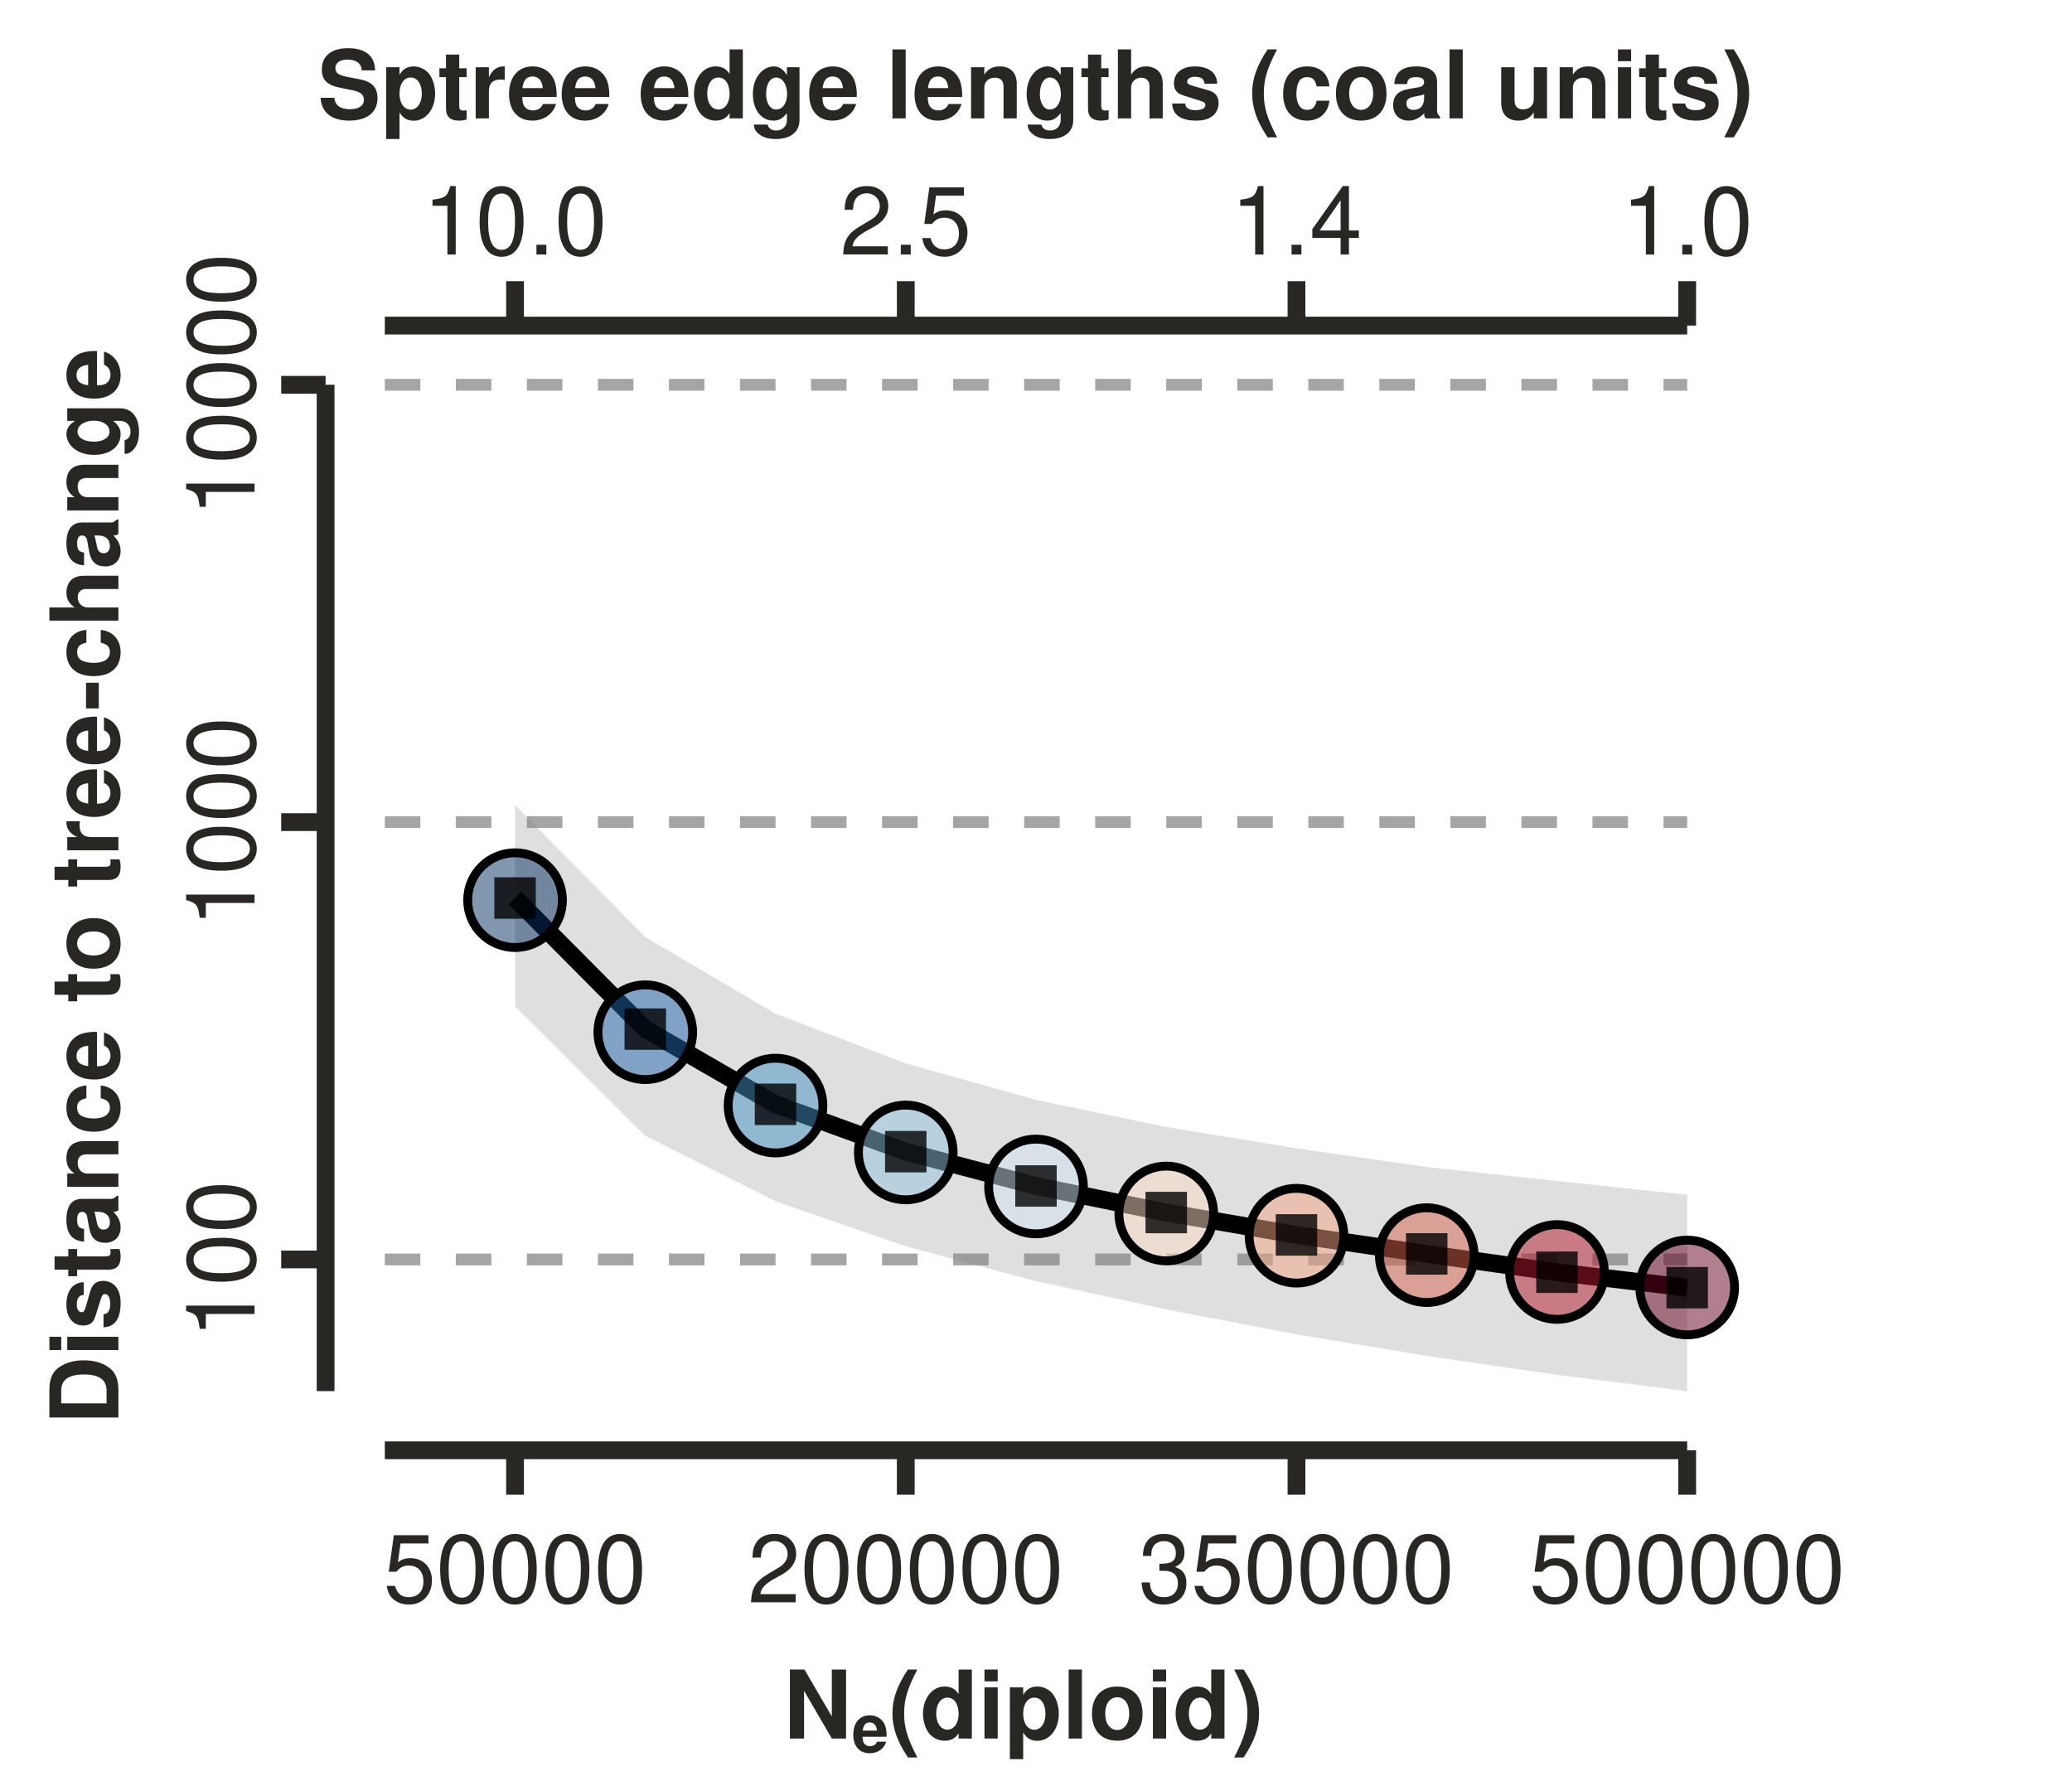
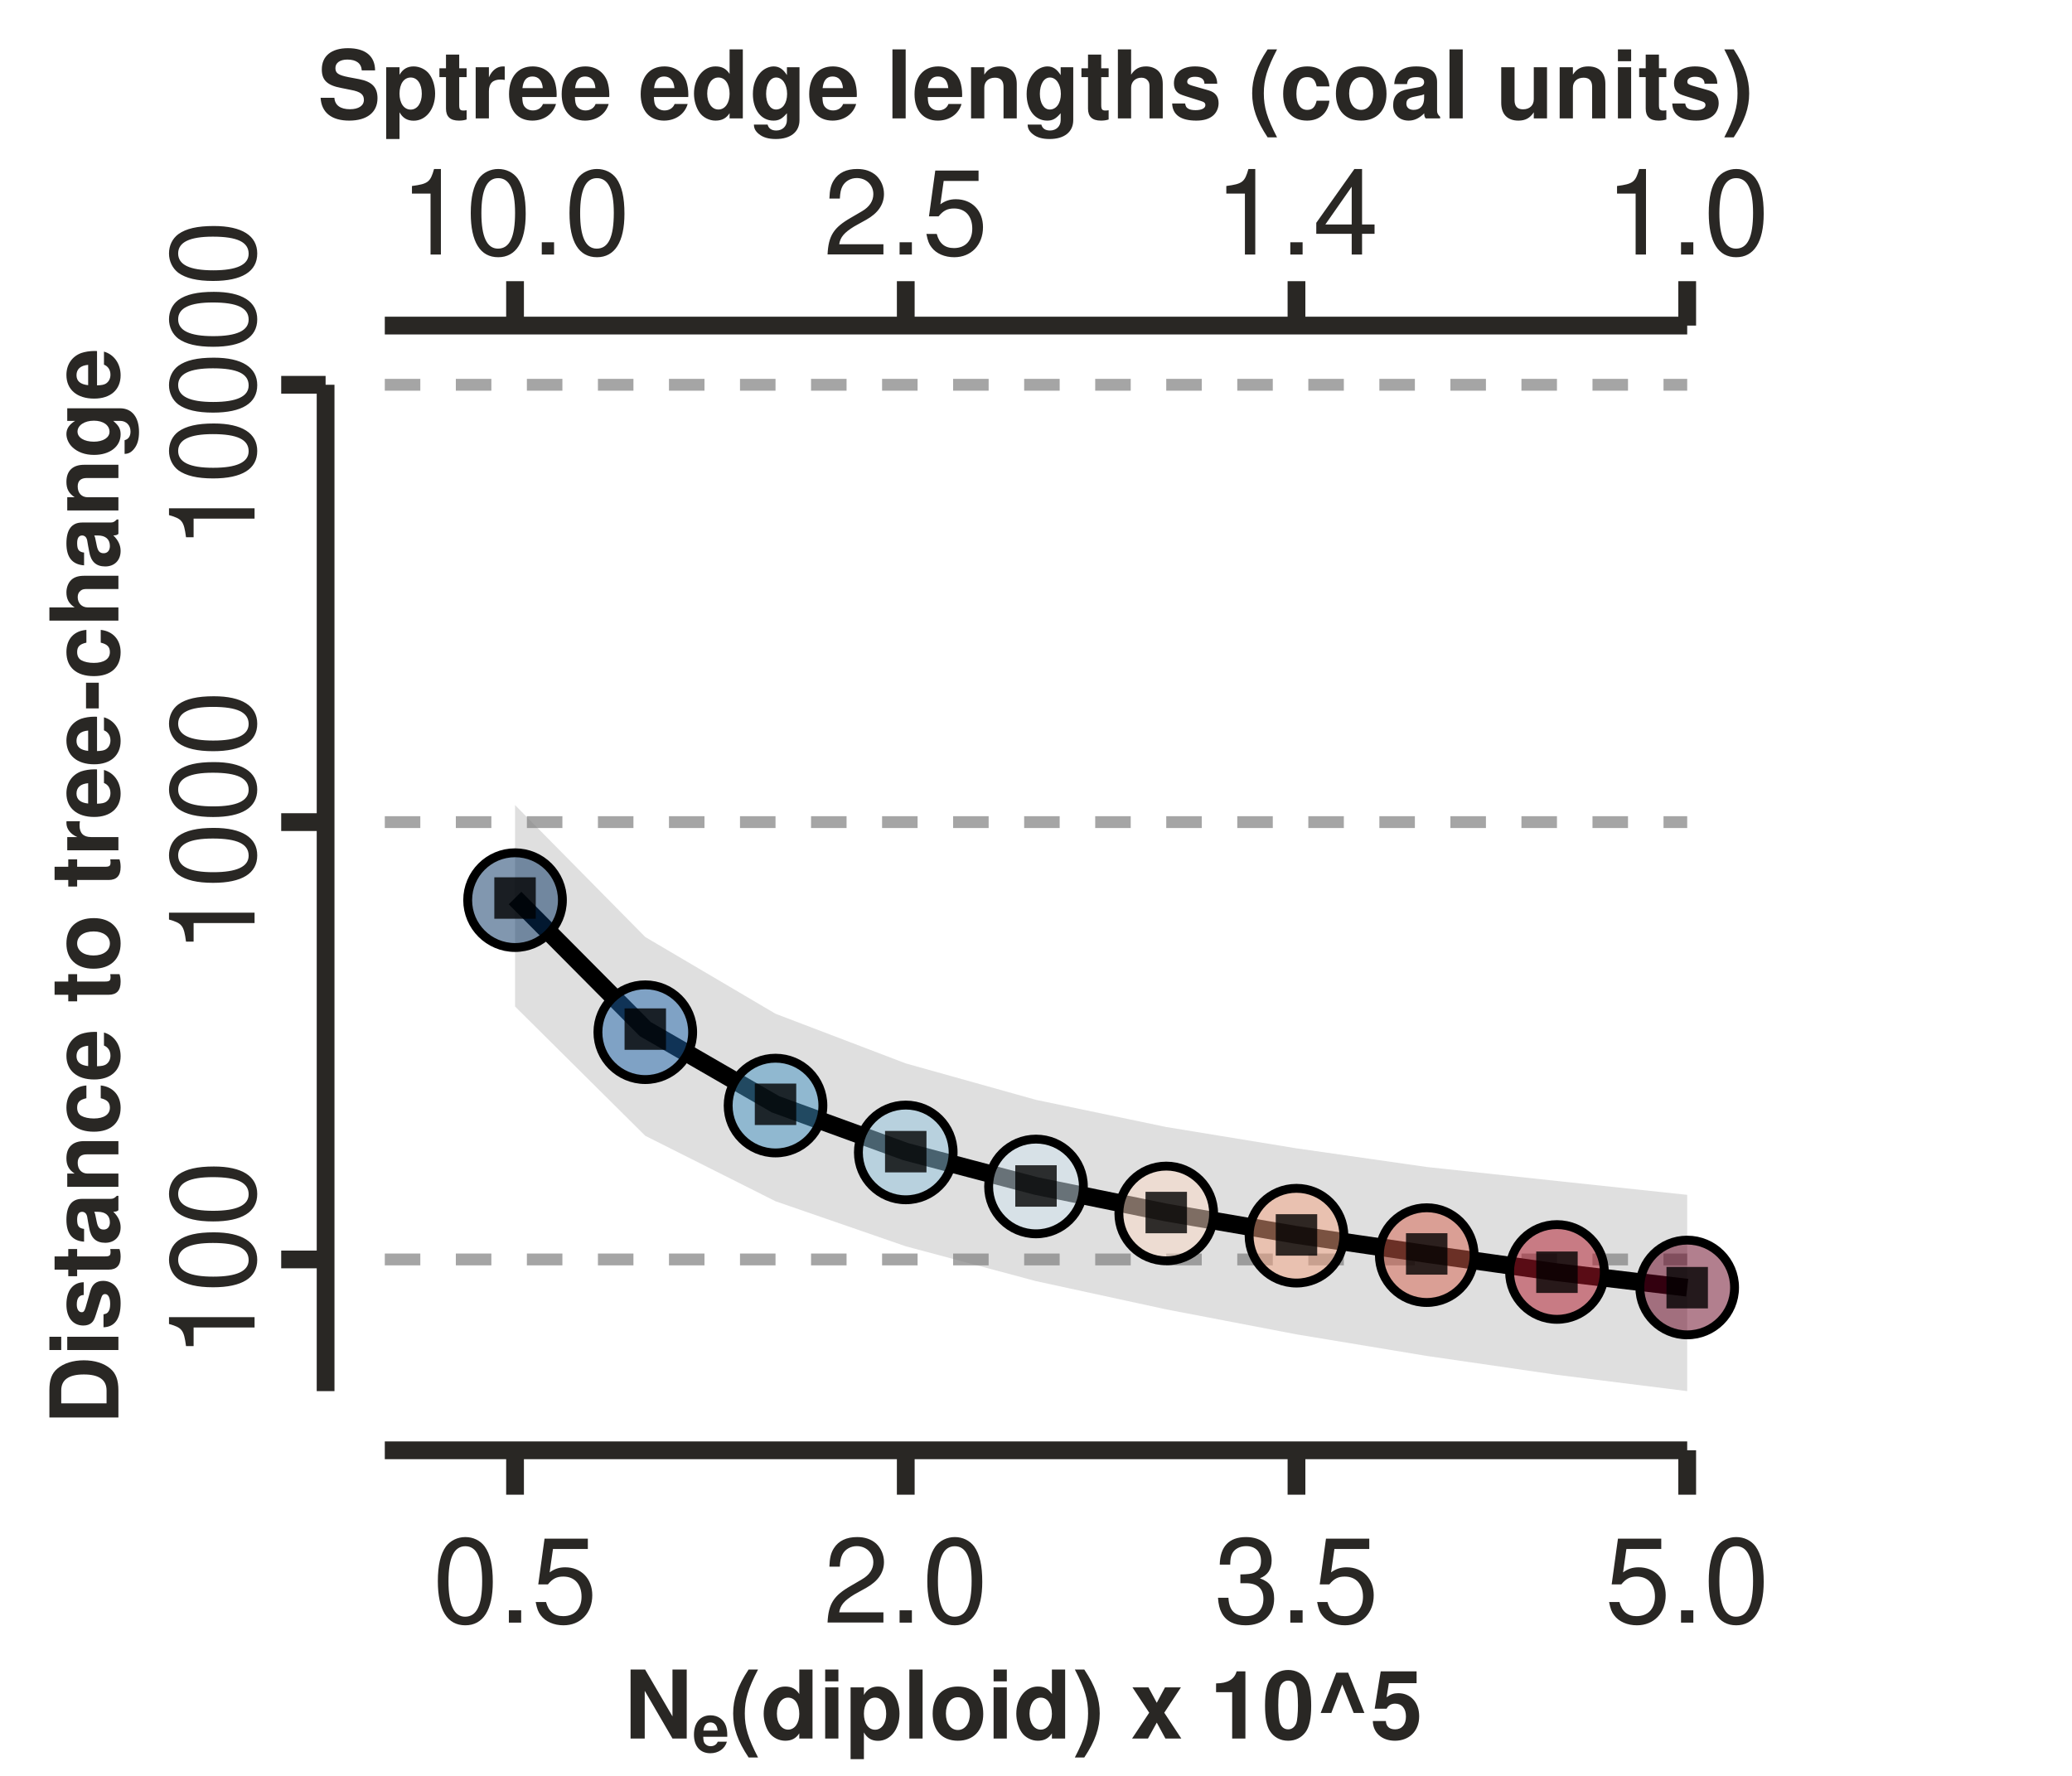
- <svg xmlns="http://www.w3.org/2000/svg" class="toyplot-canvas-Canvas" width="350.0px" height="300.0px" viewBox="0 0 350.0 300.0" preserveAspectRatio="xMidYMid meet" style="background-color:transparent;border-color:#292724;border-style:none;border-width:1.0;fill:rgb(16.1%,15.3%,14.1%);fill-opacity:1.0;font-family:Helvetica;font-size:12px;opacity:1.0;stroke:rgb(16.1%,15.3%,14.1%);stroke-opacity:1.0;stroke-width:1.0" id="t951f14ed6e8f4463ae094f2adf0d78a3">
-   <g class="toyplot-coordinates-Cartesian" id="t0fa2f319f4944af8878a01d7015d587e">
-     <clipPath id="tf54341911b39414fba5bb581bee3496d">
+ <svg xmlns="http://www.w3.org/2000/svg" class="toyplot-canvas-Canvas" width="350.0px" height="300.0px" viewBox="0 0 350.0 300.0" preserveAspectRatio="xMidYMid meet" style="background-color:transparent;border-color:#292724;border-style:none;border-width:1.0;fill:rgb(16.1%,15.3%,14.1%);fill-opacity:1.0;font-family:Helvetica;font-size:12px;opacity:1.0;stroke:rgb(16.1%,15.3%,14.1%);stroke-opacity:1.0;stroke-width:1.0" id="te44002f700434ec6af0b737cd25a81b9">
+   <g class="toyplot-coordinates-Cartesian" id="ta66405bcf3b54c3ab31ba73b0b56d2c8">
+     <clipPath id="t4aba1d0a41b444b39b71fa01a8072e1d">
      <rect x="55.0" y="55.0" width="240.0" height="190.0" />
    </clipPath>
-     <g clip-path="url(#tf54341911b39414fba5bb581bee3496d)">
-       <g class="toyplot-mark-AxisLines" style="stroke:rgb(50.2%,50.2%,50.2%);stroke-dasharray:6,6;stroke-opacity:0.7;stroke-width:2" id="t70f59edb4445406ebee43aa1b051f5e3">
+     <g clip-path="url(#t4aba1d0a41b444b39b71fa01a8072e1d)">
+       <g class="toyplot-mark-AxisLines" style="stroke:rgb(50.2%,50.2%,50.2%);stroke-dasharray:6,6;stroke-opacity:0.7;stroke-width:2" id="t4b70f364236348f494ced25adcf09168">
        <g class="toyplot-Series">
          <line class="toyplot-Datum" y1="212.76" y2="212.76" x1="65.0" x2="285.0" style="opacity:1.0;stroke:rgb(50.2%,50.2%,50.2%);stroke-dasharray:6,6;stroke-opacity:0.7;stroke-width:2" />
          <line class="toyplot-Datum" y1="138.88" y2="138.88" x1="65.0" x2="285.0" style="opacity:1.0;stroke:rgb(50.2%,50.2%,50.2%);stroke-dasharray:6,6;stroke-opacity:0.7;stroke-width:2" />
          <line class="toyplot-Datum" y1="65.0" y2="65.0" x1="65.0" x2="285.0" style="opacity:1.0;stroke:rgb(50.2%,50.2%,50.2%);stroke-dasharray:6,6;stroke-opacity:0.7;stroke-width:2" />
        </g>
      </g>
-       <g class="toyplot-mark-FillBoundaries" style="stroke:none" id="t6866927b187740809275889788575eb5">
+       <g class="toyplot-mark-FillBoundaries" style="stroke:none" id="t7eeaaf86af124ebaaa1f8bd6d9aaa128">
        <polygon points="87.0,170.028 109.0,191.874 131.0,202.929 153.0,210.538 175.0,216.423 197.0,221.198 219.0,225.415 241.0,229.059 263.0,232.254 285.0,235.004 285.0,201.844 263.0,199.503 241.0,197.138 219.0,193.989 197.0,190.386 175.0,185.797 153.0,179.639 131.0,171.253 109.0,158.29 87.0,136.003" style="fill:rgb(50.2%,50.2%,50.2%);fill-opacity:1.0;opacity:0.25;stroke:none" />
      </g>
-       <g class="toyplot-mark-Plot" style="fill:none" id="te59efb6f27604f18855b4ee02c355de7">
+       <g class="toyplot-mark-Plot" style="fill:none" id="t2089374e26e3450980dc8cac8958e9e1">
        <g class="toyplot-Series">
          <path d="M 87.0 151.704 L 109.0 173.847 L 131.0 186.549 L 153.0 194.551 L 175.0 200.346 L 197.0 204.834 L 219.0 208.616 L 241.0 211.826 L 263.0 214.919 L 285.0 217.529" style="stroke:rgb(0%,0%,0%);stroke-opacity:1.0;stroke-width:3.0" />
        </g>
      </g>
-       <g class="toyplot-mark-Point" id="t6ecee3f8cdc241dfb42113d67424bef3">
+       <g class="toyplot-mark-Point" id="t9640453836274f349a2a97559f6df38a">
        <g class="toyplot-Series">
          <g style="fill:rgb(2%,18.8%,38%);fill-opacity:0.5;opacity:1.0;stroke:rgb(0%,0%,0%);stroke-opacity:1.0;stroke-width:1.5" class="toyplot-Datum" transform="translate(87.0, 152.0612)">
            <circle r="8.0" />
          </g>
          <g style="fill:rgb(12.9%,40%,67.5%);fill-opacity:0.5;opacity:1.0;stroke:rgb(0%,0%,0%);stroke-opacity:1.0;stroke-width:1.5" class="toyplot-Datum" transform="translate(109.0, 174.3702)">
            <circle r="8.0" />
          </g>
          <g style="fill:rgb(26.3%,57.6%,76.5%);fill-opacity:0.5;opacity:1.0;stroke:rgb(0%,0%,0%);stroke-opacity:1.0;stroke-width:1.5" class="toyplot-Datum" transform="translate(131.0, 186.763)">
            <circle r="8.0" />
          </g>
          <g style="fill:rgb(57.3%,77.3%,87.1%);fill-opacity:0.5;opacity:1.0;stroke:rgb(0%,0%,0%);stroke-opacity:1.0;stroke-width:1.5" class="toyplot-Datum" transform="translate(153.0, 194.6789)">
            <circle r="8.0" />
          </g>
          <g style="fill:rgb(82%,89.8%,94.1%);fill-opacity:0.5;opacity:1.0;stroke:rgb(0%,0%,0%);stroke-opacity:1.0;stroke-width:1.5" class="toyplot-Datum" transform="translate(175.0, 200.4292)">
            <circle r="8.0" />
          </g>
          <g style="fill:rgb(99.2%,85.9%,78%);fill-opacity:0.5;opacity:1.0;stroke:rgb(0%,0%,0%);stroke-opacity:1.0;stroke-width:1.5" class="toyplot-Datum" transform="translate(197.0, 204.9896)">
            <circle r="8.0" />
          </g>
          <g style="fill:rgb(95.7%,64.7%,51%);fill-opacity:0.5;opacity:1.0;stroke:rgb(0%,0%,0%);stroke-opacity:1.0;stroke-width:1.5" class="toyplot-Datum" transform="translate(219.0, 208.7455)">
            <circle r="8.0" />
          </g>
          <g style="fill:rgb(83.9%,37.6%,30.2%);fill-opacity:0.5;opacity:1.0;stroke:rgb(0%,0%,0%);stroke-opacity:1.0;stroke-width:1.5" class="toyplot-Datum" transform="translate(241.0, 212.0278)">
            <circle r="8.0" />
          </g>
          <g style="fill:rgb(69.8%,9.4%,16.9%);fill-opacity:0.5;opacity:1.0;stroke:rgb(0%,0%,0%);stroke-opacity:1.0;stroke-width:1.5" class="toyplot-Datum" transform="translate(263.0, 214.874)">
            <circle r="8.0" />
          </g>
          <g style="fill:rgb(40.4%,0%,12.2%);fill-opacity:0.5;opacity:1.0;stroke:rgb(0%,0%,0%);stroke-opacity:1.0;stroke-width:1.5" class="toyplot-Datum" transform="translate(285.0, 217.4951)">
            <circle r="8.0" />
          </g>
        </g>
      </g>
-       <g class="toyplot-mark-Point" id="ted63381fa3ff443aac0dd416336cb592">
+       <g class="toyplot-mark-Point" id="t28b1db46d4524aa79b4a91fab6515aff">
        <g class="toyplot-Series">
          <g style="fill:rgb(0%,0%,0%);fill-opacity:1.0;opacity:0.8;stroke:none" class="toyplot-Datum" transform="translate(87.0, 151.7043)">
            <rect x="-3.5" y="-3.5" width="7.0" height="7.0" />
          </g>
          <g style="fill:rgb(0%,0%,0%);fill-opacity:1.0;opacity:0.8;stroke:none" class="toyplot-Datum" transform="translate(109.0, 173.8468)">
            <rect x="-3.5" y="-3.5" width="7.0" height="7.0" />
          </g>
          <g style="fill:rgb(0%,0%,0%);fill-opacity:1.0;opacity:0.8;stroke:none" class="toyplot-Datum" transform="translate(131.0, 186.5491)">
            <rect x="-3.5" y="-3.5" width="7.0" height="7.0" />
          </g>
          <g style="fill:rgb(0%,0%,0%);fill-opacity:1.0;opacity:0.8;stroke:none" class="toyplot-Datum" transform="translate(153.0, 194.5507)">
            <rect x="-3.5" y="-3.5" width="7.0" height="7.0" />
          </g>
          <g style="fill:rgb(0%,0%,0%);fill-opacity:1.0;opacity:0.8;stroke:none" class="toyplot-Datum" transform="translate(175.0, 200.3463)">
            <rect x="-3.5" y="-3.5" width="7.0" height="7.0" />
          </g>
          <g style="fill:rgb(0%,0%,0%);fill-opacity:1.0;opacity:0.8;stroke:none" class="toyplot-Datum" transform="translate(197.0, 204.8337)">
            <rect x="-3.5" y="-3.5" width="7.0" height="7.0" />
          </g>
          <g style="fill:rgb(0%,0%,0%);fill-opacity:1.0;opacity:0.8;stroke:none" class="toyplot-Datum" transform="translate(219.0, 208.6155)">
            <rect x="-3.5" y="-3.5" width="7.0" height="7.0" />
          </g>
          <g style="fill:rgb(0%,0%,0%);fill-opacity:1.0;opacity:0.8;stroke:none" class="toyplot-Datum" transform="translate(241.0, 211.8255)">
            <rect x="-3.5" y="-3.5" width="7.0" height="7.0" />
          </g>
          <g style="fill:rgb(0%,0%,0%);fill-opacity:1.0;opacity:0.8;stroke:none" class="toyplot-Datum" transform="translate(263.0, 214.9191)">
            <rect x="-3.5" y="-3.5" width="7.0" height="7.0" />
          </g>
          <g style="fill:rgb(0%,0%,0%);fill-opacity:1.0;opacity:0.8;stroke:none" class="toyplot-Datum" transform="translate(285.0, 217.5289)">
            <rect x="-3.5" y="-3.5" width="7.0" height="7.0" />
          </g>
        </g>
      </g>
    </g>
-     <g class="toyplot-coordinates-Axis" id="t99f8bb688302448d9f11af3e7e56adbd" transform="translate(65.0,235.0)translate(0,10.0)">
+     <g class="toyplot-coordinates-Axis" id="tb366242bfad54e0289dd9e343a39feb8" transform="translate(65.0,235.0)translate(0,10.0)">
      <line x1="0" y1="0" x2="220.0" y2="0" style="stroke-width:3" />
      <g>
        <line x1="22.0" y1="7.5" x2="22.0" y2="0" style="stroke-width:3" />
        <line x1="88.0" y1="7.5" x2="88.0" y2="0" style="stroke-width:3" />
        <line x1="154.0" y1="7.5" x2="154.0" y2="0" style="stroke-width:3" />
        <line x1="220.0" y1="7.5" x2="220.0" y2="0" style="stroke-width:3" />
      </g>
      <g>
        <g transform="translate(22.0,12.0)">
-           <text x="-22.24" y="13.688" style="fill:rgb(16.1%,15.3%,14.1%);fill-opacity:1.0;font-family:helvetica;font-size:16.0px;font-weight:normal;stroke:none;vertical-align:baseline;white-space:pre">50000</text>
+           <text x="-13.9" y="17.11" style="fill:rgb(16.1%,15.3%,14.1%);fill-opacity:1.0;font-family:helvetica;font-size:20.0px;font-weight:normal;stroke:none;vertical-align:baseline;white-space:pre">0.5</text>
        </g>
        <g transform="translate(88.0,12.0)">
-           <text x="-26.688" y="13.688" style="fill:rgb(16.1%,15.3%,14.1%);fill-opacity:1.0;font-family:helvetica;font-size:16.0px;font-weight:normal;stroke:none;vertical-align:baseline;white-space:pre">200000</text>
+           <text x="-13.9" y="17.11" style="fill:rgb(16.1%,15.3%,14.1%);fill-opacity:1.0;font-family:helvetica;font-size:20.0px;font-weight:normal;stroke:none;vertical-align:baseline;white-space:pre">2.0</text>
        </g>
        <g transform="translate(154.0,12.0)">
-           <text x="-26.688" y="13.688" style="fill:rgb(16.1%,15.3%,14.1%);fill-opacity:1.0;font-family:helvetica;font-size:16.0px;font-weight:normal;stroke:none;vertical-align:baseline;white-space:pre">350000</text>
+           <text x="-13.9" y="17.11" style="fill:rgb(16.1%,15.3%,14.1%);fill-opacity:1.0;font-family:helvetica;font-size:20.0px;font-weight:normal;stroke:none;vertical-align:baseline;white-space:pre">3.5</text>
        </g>
        <g transform="translate(220.0,12.0)">
-           <text x="-26.688" y="13.688" style="fill:rgb(16.1%,15.3%,14.1%);fill-opacity:1.0;font-family:helvetica;font-size:16.0px;font-weight:normal;stroke:none;vertical-align:baseline;white-space:pre">500000</text>
+           <text x="-13.9" y="17.11" style="fill:rgb(16.1%,15.3%,14.1%);fill-opacity:1.0;font-family:helvetica;font-size:20.0px;font-weight:normal;stroke:none;vertical-align:baseline;white-space:pre">5.0</text>
        </g>
      </g>
      <g transform="translate(110.0,35.0)">
-         <text x="-42.666" y="13.688" style="fill:rgb(16.1%,15.3%,14.1%);fill-opacity:1.0;font-family:helvetica;font-size:16.0px;font-weight:bold;stroke:none;vertical-align:baseline;white-space:pre">N</text>
-         <text x="-31.114" y="15.928" style="fill:rgb(16.1%,15.3%,14.1%);fill-opacity:1.0;font-family:helvetica;font-size:11.2px;font-weight:bold;stroke:none;vertical-align:baseline;white-space:pre">e</text>
-         <text x="-24.886" y="13.688" style="fill:rgb(16.1%,15.3%,14.1%);fill-opacity:1.0;font-family:helvetica;font-size:16.0px;font-weight:bold;stroke:none;vertical-align:baseline;white-space:pre"> (diploid)</text>
+         <text x="-69.578" y="13.688" style="fill:rgb(16.1%,15.3%,14.1%);fill-opacity:1.0;font-family:helvetica;font-size:16.0px;font-weight:bold;stroke:none;vertical-align:baseline;white-space:pre">N</text>
+         <text x="-58.026" y="15.928" style="fill:rgb(16.1%,15.3%,14.1%);fill-opacity:1.0;font-family:helvetica;font-size:11.2px;font-weight:bold;stroke:none;vertical-align:baseline;white-space:pre">e</text>
+         <text x="-51.798" y="13.688" style="fill:rgb(16.1%,15.3%,14.1%);fill-opacity:1.0;font-family:helvetica;font-size:16.0px;font-weight:bold;stroke:none;vertical-align:baseline;white-space:pre"> (diploid) x 10^5</text>
      </g>
      <g class="toyplot-coordinates-Axis-coordinates" style="visibility:hidden" transform="">
        <line x1="0" x2="0" y1="-6.0" y2="9.0" style="stroke:rgb(43.9%,50.2%,56.5%);stroke-opacity:1.0;stroke-width:1.0" />
        <text x="0" y="-12.0" style="alignment-baseline:alphabetic;fill:rgb(43.9%,50.2%,56.5%);fill-opacity:1.0;font-size:10px;font-weight:normal;stroke:none;text-anchor:middle" />
      </g>
    </g>
-     <g class="toyplot-coordinates-Axis" id="t7f9ce83d0305446d9337b5035861b512" transform="translate(65.0,235.0)rotate(-90.0)translate(0,-10.0)">
+     <g class="toyplot-coordinates-Axis" id="taa2a9c6b434c488bb8ed696c27e72d8e" transform="translate(65.0,235.0)rotate(-90.0)translate(0,-10.0)">
      <line x1="0" y1="0" x2="170.0" y2="0" style="stroke-width:3" />
      <g>
        <line x1="22.24" y1="-7.5" x2="22.24" y2="0" style="stroke-width:3" />
        <line x1="96.12" y1="-7.5" x2="96.12" y2="0" style="stroke-width:3" />
        <line x1="170.0" y1="-7.5" x2="170.0" y2="0" style="stroke-width:3" />
      </g>
      <g>
        <g transform="translate(22.24008,-12.0)">
-           <text x="-13.344" y="0.0" style="fill:rgb(16.1%,15.3%,14.1%);fill-opacity:1.0;font-family:helvetica;font-size:16.0px;font-weight:normal;stroke:none;vertical-align:baseline;white-space:pre">100</text>
+           <text x="-16.68" y="-8.881784197001252e-16" style="fill:rgb(16.1%,15.3%,14.1%);fill-opacity:1.0;font-family:helvetica;font-size:20.0px;font-weight:normal;stroke:none;vertical-align:baseline;white-space:pre">100</text>
        </g>
        <g transform="translate(96.12004,-12.0)">
-           <text x="-17.792" y="0.0" style="fill:rgb(16.1%,15.3%,14.1%);fill-opacity:1.0;font-family:helvetica;font-size:16.0px;font-weight:normal;stroke:none;vertical-align:baseline;white-space:pre">1000</text>
+           <text x="-22.24" y="-8.881784197001252e-16" style="fill:rgb(16.1%,15.3%,14.1%);fill-opacity:1.0;font-family:helvetica;font-size:20.0px;font-weight:normal;stroke:none;vertical-align:baseline;white-space:pre">1000</text>
        </g>
        <g transform="translate(170.0,-12.0)">
-           <text x="-22.24" y="0.0" style="fill:rgb(16.1%,15.3%,14.1%);fill-opacity:1.0;font-family:helvetica;font-size:16.0px;font-weight:normal;stroke:none;vertical-align:baseline;white-space:pre">10000</text>
+           <text x="-27.8" y="-8.881784197001252e-16" style="fill:rgb(16.1%,15.3%,14.1%);fill-opacity:1.0;font-family:helvetica;font-size:20.0px;font-weight:normal;stroke:none;vertical-align:baseline;white-space:pre">10000</text>
        </g>
      </g>
      <g transform="translate(85.0,-35.0)">
        <text x="-90.688" y="0.0" style="fill:rgb(16.1%,15.3%,14.1%);fill-opacity:1.0;font-family:helvetica;font-size:16.0px;font-weight:bold;stroke:none;vertical-align:baseline;white-space:pre">Distance to tree-change</text>
      </g>
      <g class="toyplot-coordinates-Axis-coordinates" style="visibility:hidden" transform="">
        <line x1="0" x2="0" y1="6.0" y2="-9.0" style="stroke:rgb(43.9%,50.2%,56.5%);stroke-opacity:1.0;stroke-width:1.0" />
        <text x="0" y="12.0" style="alignment-baseline:hanging;fill:rgb(43.9%,50.2%,56.5%);fill-opacity:1.0;font-size:10px;font-weight:normal;stroke:none;text-anchor:middle" />
      </g>
    </g>
  </g>
-   <g class="toyplot-coordinates-Cartesian" id="t63920dfa923046018124b5eee3f9d5fa">
-     <clipPath id="tdff0e95e9b7f4e1cbe6e2767472f642a">
+   <g class="toyplot-coordinates-Cartesian" id="tead55ec5528e44e4826c188b6669318c">
+     <clipPath id="tc99422db7a2b49bd9f6e61f177a9ecd7">
      <rect x="55.0" y="55.0" width="240.0" height="190.0" />
    </clipPath>
-     <g clip-path="url(#tdff0e95e9b7f4e1cbe6e2767472f642a)" />
-     <g class="toyplot-coordinates-Axis" id="t24d1b307b5a64c35a34481bf64b61048" transform="translate(65.0,65.0)translate(0,-10.0)">
+     <g clip-path="url(#tc99422db7a2b49bd9f6e61f177a9ecd7)" />
+     <g class="toyplot-coordinates-Axis" id="t5889dd7de5ca496a964d1d44c0dd5404" transform="translate(65.0,65.0)translate(0,-10.0)">
      <line x1="0" y1="0" x2="220.0" y2="0" style="stroke-width:3" />
      <g>
        <line x1="22" y1="-7.5" x2="22" y2="0" style="stroke-width:3" />
        <line x1="88" y1="-7.5" x2="88" y2="0" style="stroke-width:3" />
        <line x1="154" y1="-7.5" x2="154" y2="0" style="stroke-width:3" />
        <line x1="220.0" y1="-7.5" x2="220.0" y2="0" style="stroke-width:3" />
      </g>
      <g>
        <g transform="translate(22.0002,-12.0)">
-           <text x="-15.568" y="0.0" style="fill:rgb(16.1%,15.3%,14.1%);fill-opacity:1.0;font-family:helvetica;font-size:16.0px;font-weight:normal;stroke:none;vertical-align:baseline;white-space:pre">10.0</text>
+           <text x="-19.46" y="-8.881784197001252e-16" style="fill:rgb(16.1%,15.3%,14.1%);fill-opacity:1.0;font-family:helvetica;font-size:20.0px;font-weight:normal;stroke:none;vertical-align:baseline;white-space:pre">10.0</text>
        </g>
        <g transform="translate(88.00013,-12.0)">
-           <text x="-11.12" y="0.0" style="fill:rgb(16.1%,15.3%,14.1%);fill-opacity:1.0;font-family:helvetica;font-size:16.0px;font-weight:normal;stroke:none;vertical-align:baseline;white-space:pre">2.5</text>
+           <text x="-13.9" y="-8.881784197001252e-16" style="fill:rgb(16.1%,15.3%,14.1%);fill-opacity:1.0;font-family:helvetica;font-size:20.0px;font-weight:normal;stroke:none;vertical-align:baseline;white-space:pre">2.5</text>
        </g>
        <g transform="translate(154.0001,-12.0)">
-           <text x="-11.12" y="0.0" style="fill:rgb(16.1%,15.3%,14.1%);fill-opacity:1.0;font-family:helvetica;font-size:16.0px;font-weight:normal;stroke:none;vertical-align:baseline;white-space:pre">1.4</text>
+           <text x="-13.9" y="-8.881784197001252e-16" style="fill:rgb(16.1%,15.3%,14.1%);fill-opacity:1.0;font-family:helvetica;font-size:20.0px;font-weight:normal;stroke:none;vertical-align:baseline;white-space:pre">1.4</text>
        </g>
        <g transform="translate(220.0,-12.0)">
-           <text x="-11.12" y="0.0" style="fill:rgb(16.1%,15.3%,14.1%);fill-opacity:1.0;font-family:helvetica;font-size:16.0px;font-weight:normal;stroke:none;vertical-align:baseline;white-space:pre">1.0</text>
+           <text x="-13.9" y="-8.881784197001252e-16" style="fill:rgb(16.1%,15.3%,14.1%);fill-opacity:1.0;font-family:helvetica;font-size:20.0px;font-weight:normal;stroke:none;vertical-align:baseline;white-space:pre">1.0</text>
        </g>
      </g>
      <g transform="translate(110.0,-35.0)">
        <text x="-121.36" y="0.0" style="fill:rgb(16.1%,15.3%,14.1%);fill-opacity:1.0;font-family:helvetica;font-size:16.0px;font-weight:bold;stroke:none;vertical-align:baseline;white-space:pre">Sptree edge lengths (coal units)</text>
      </g>
      <g class="toyplot-coordinates-Axis-coordinates" style="visibility:hidden" transform="">
        <line x1="0" x2="0" y1="6.0" y2="-9.0" style="stroke:rgb(43.9%,50.2%,56.5%);stroke-opacity:1.0;stroke-width:1.0" />
        <text x="0" y="12.0" style="alignment-baseline:hanging;fill:rgb(43.9%,50.2%,56.5%);fill-opacity:1.0;font-size:10px;font-weight:normal;stroke:none;text-anchor:middle" />
      </g>
    </g>
  </g>
</svg>
